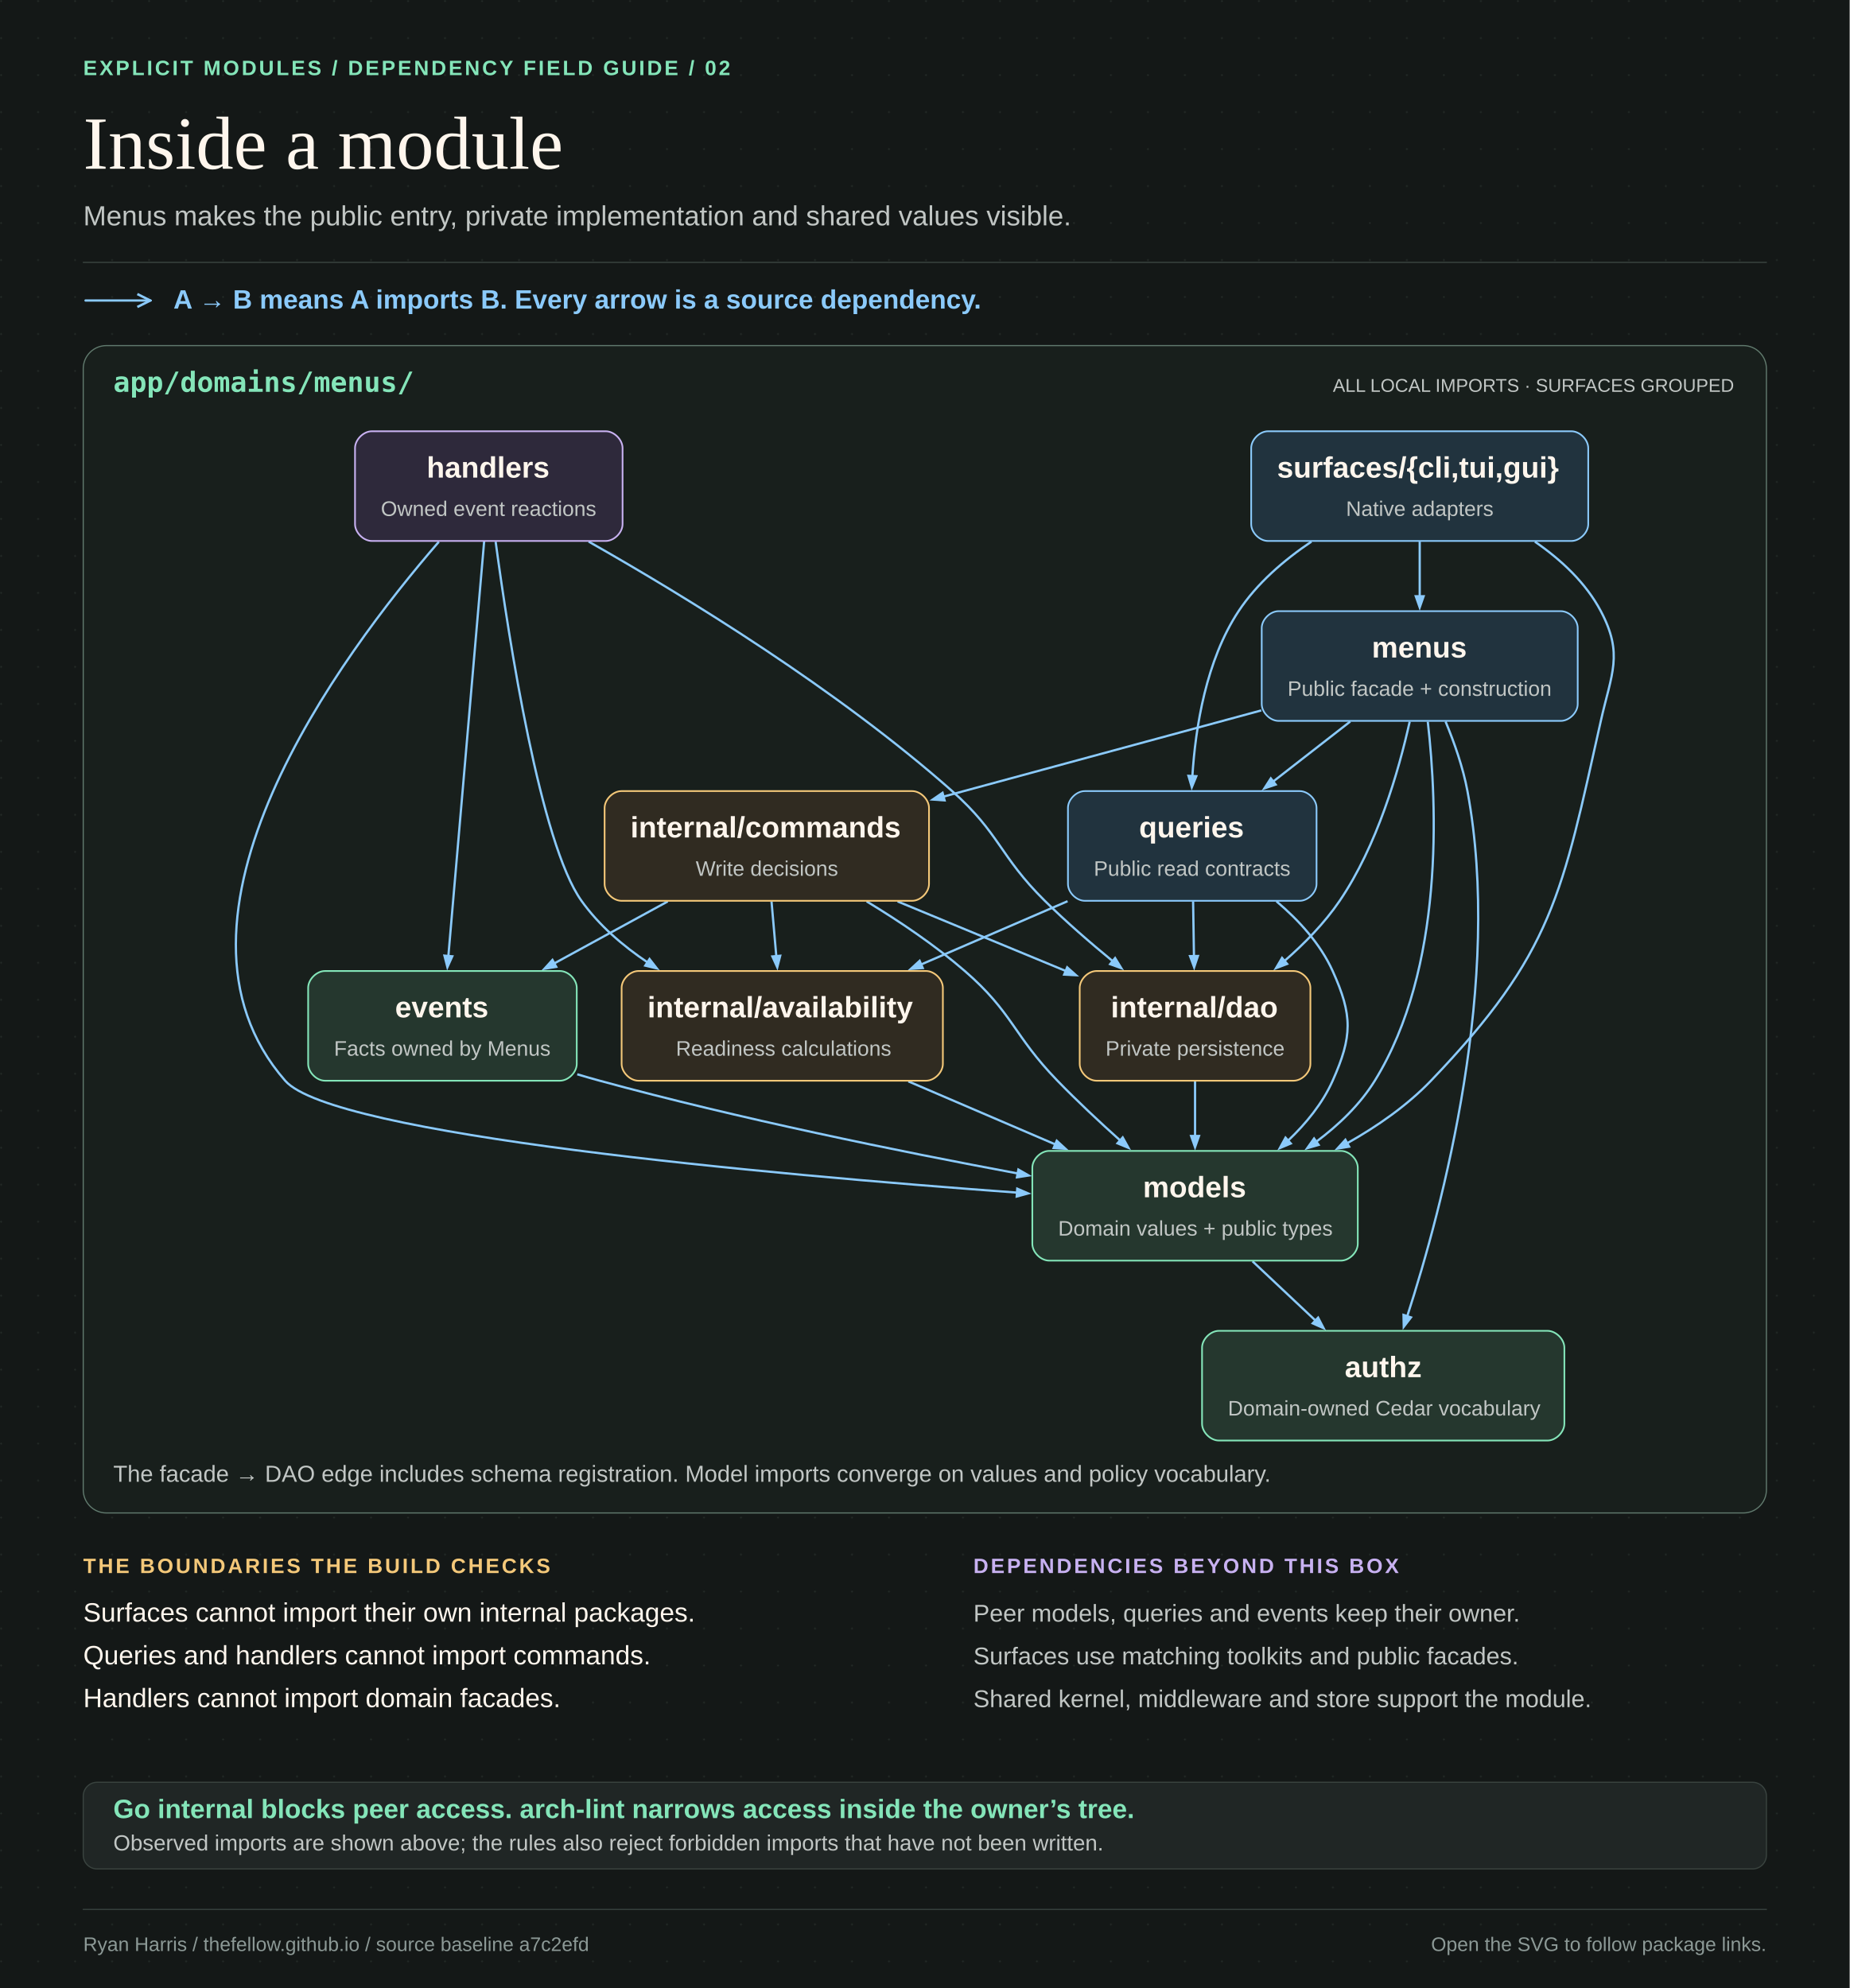
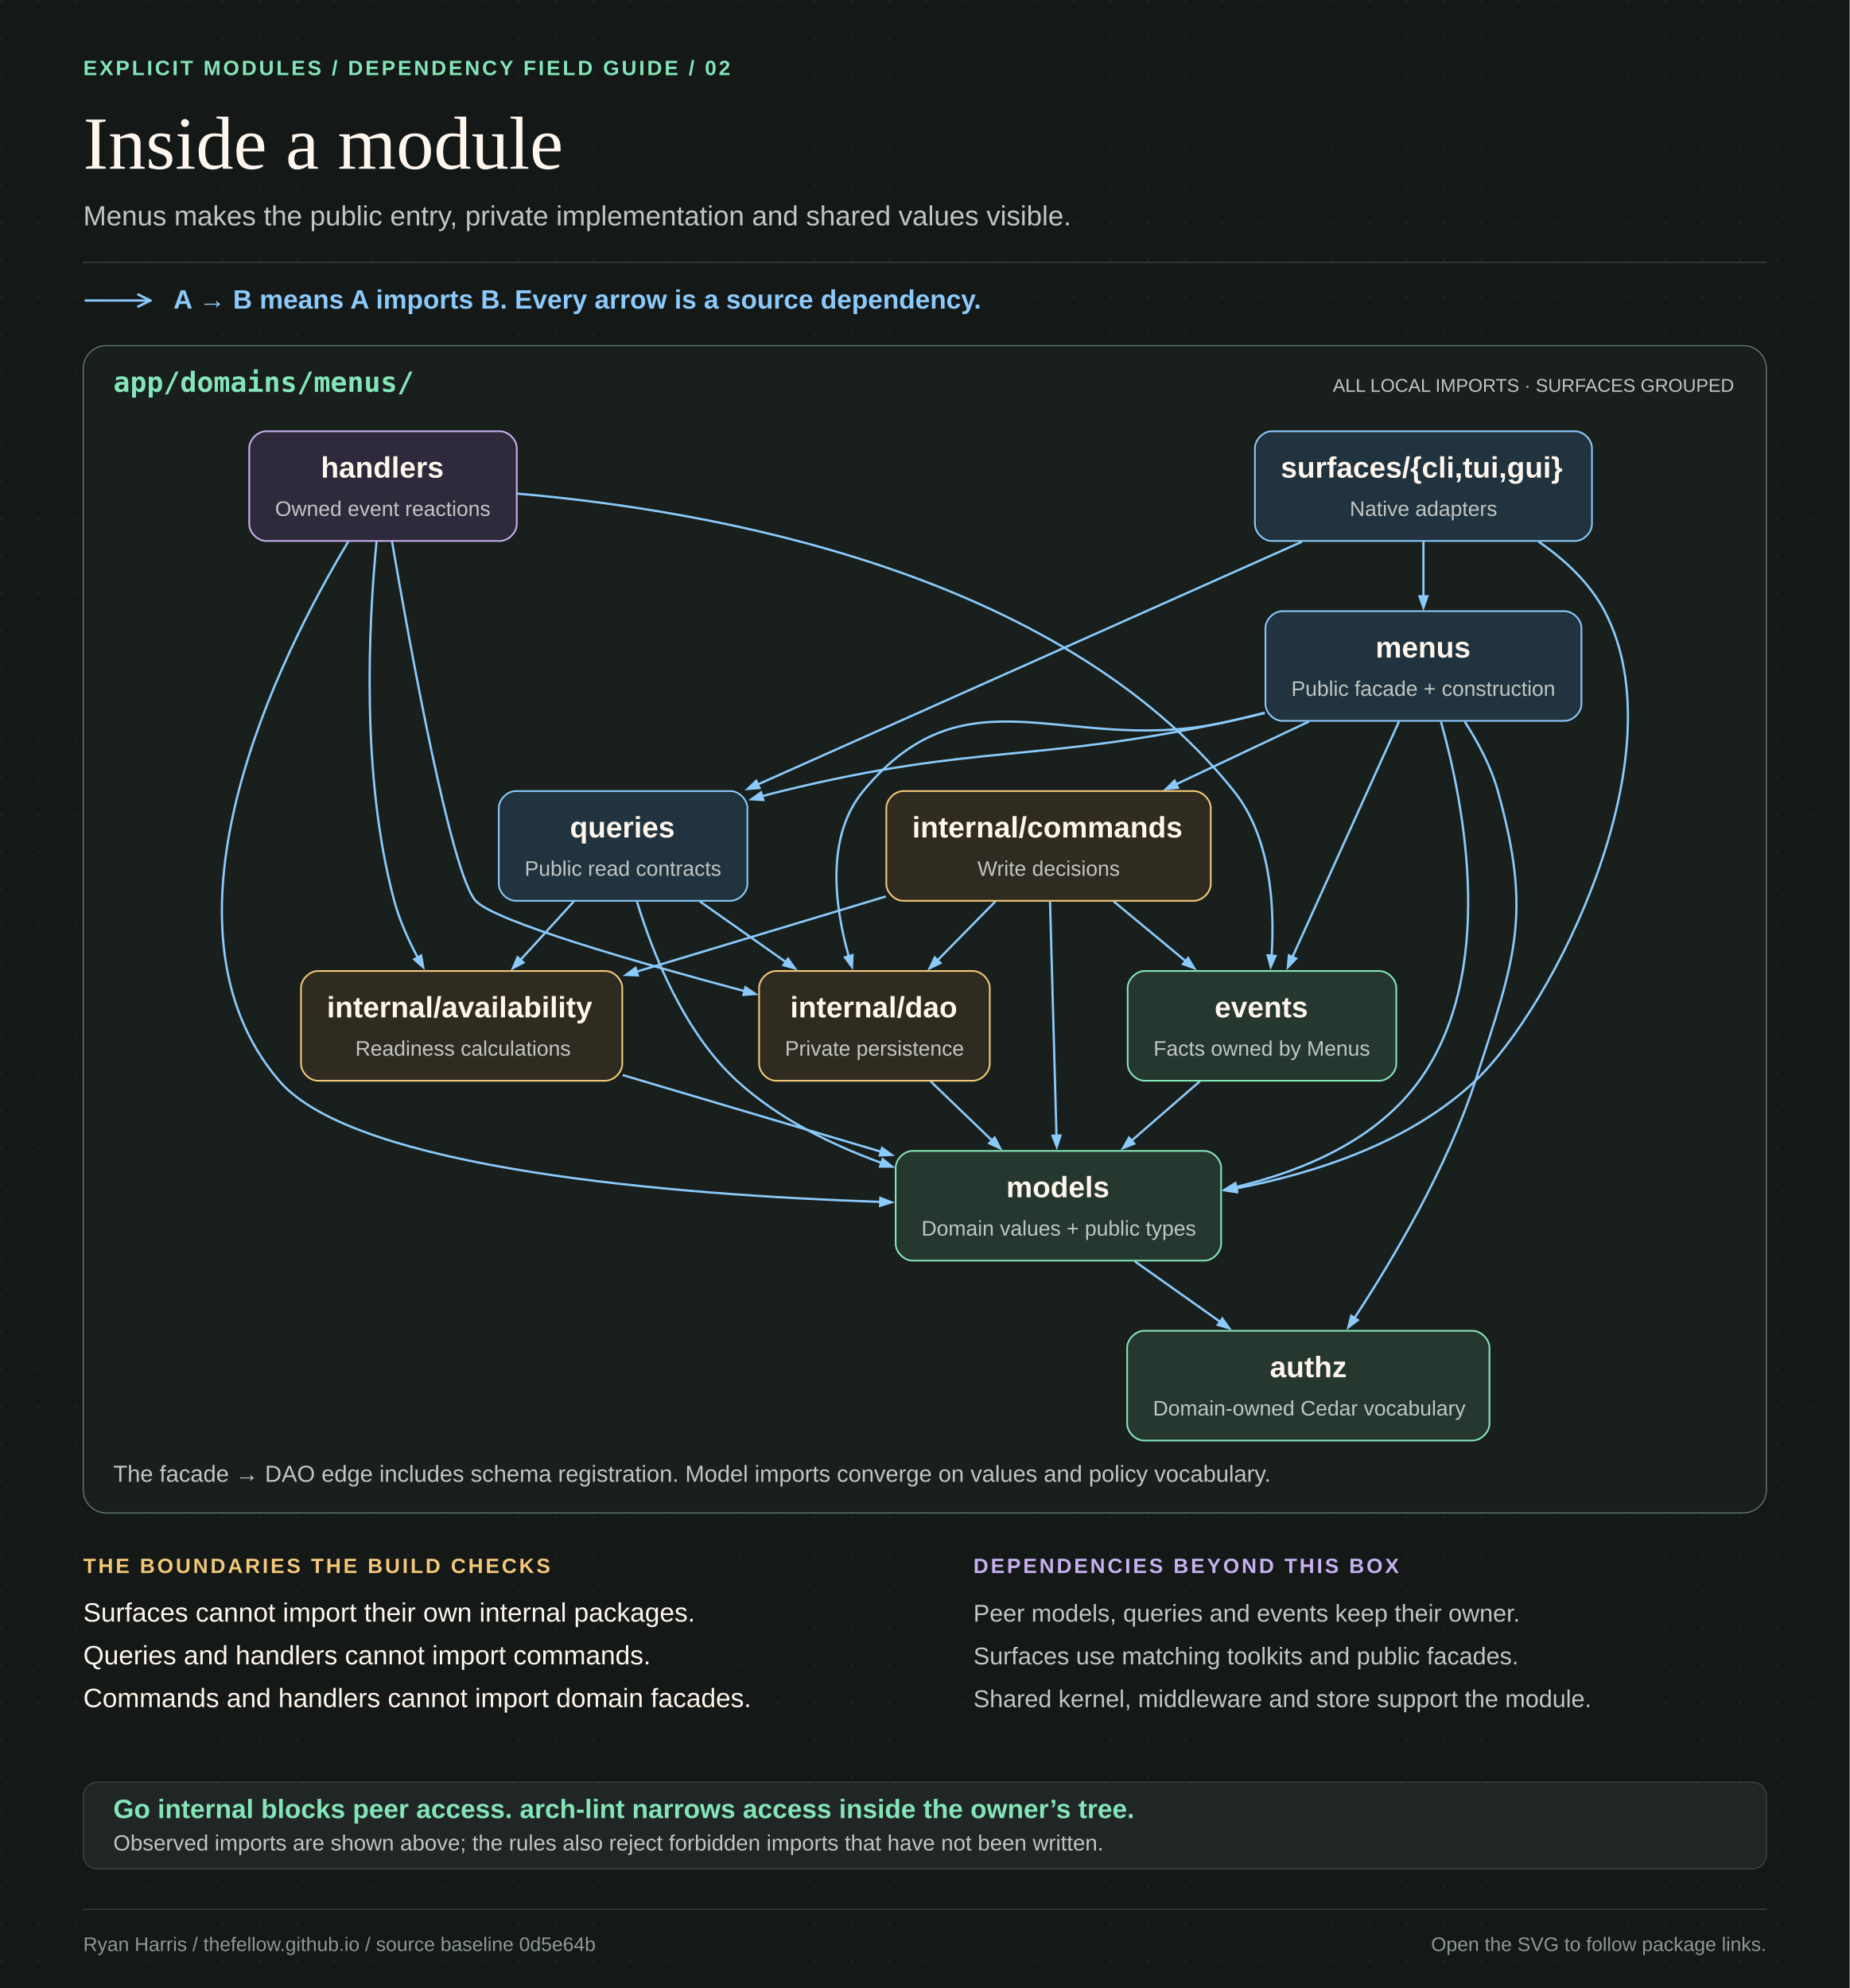
<svg xmlns="http://www.w3.org/2000/svg" xmlns:xlink="http://www.w3.org/1999/xlink" width="1600" height="1720" viewBox="0 0 1600 1720" role="img" aria-labelledby="title desc">
  <defs>
    <pattern id="grid" width="32" height="32" patternUnits="userSpaceOnUse">
      <circle cx="1" cy="1" r="0.8" fill="#64766c" opacity="0.20" />
    </pattern>
    <linearGradient id="domain" x2="1" y2="1">
      <stop stop-color="#203b31" />
      <stop offset="1" stop-color="#1b2b25" />
    </linearGradient>
    <linearGradient id="transaction">
      <stop stop-color="#30291f" />
      <stop offset="1" stop-color="#211f1a" />
    </linearGradient>
    <marker id="arrow-blue" viewBox="0 0 10 10" refX="9" refY="5" markerWidth="7" markerHeight="7" orient="auto">
      <path d="M1 1 L9 5 L1 9" fill="none" stroke="#8bcafb" stroke-width="1.5" />
    </marker>
    <marker id="arrow-gold" viewBox="0 0 10 10" refX="9" refY="5" markerWidth="7" markerHeight="7" orient="auto">
      <path d="M1 1 L9 5 L1 9" fill="none" stroke="#f4c879" stroke-width="1.5" />
    </marker>
  </defs>
  <style>text{font-family:Arial,Helvetica,sans-serif} .serif{font-family:Georgia,"Times New Roman",serif} .mono{font-family:Menlo,Consolas,monospace} a:hover .district{stroke:#fff6ed;stroke-width:2} a:focus .district{stroke:#fff6ed;stroke-width:3}</style>
  <rect x="0" y="0" width="1600" height="1720" rx="0" fill="#141817" stroke="none" />
  <rect x="0" y="0" width="1600" height="1720" rx="0" fill="url(#grid)" stroke="none" />
  <text x="72" y="65" fill="#84e5b9" font-size="18" font-weight="700" class="" text-anchor="start" letter-spacing="2">EXPLICIT MODULES  /  DEPENDENCY FIELD GUIDE  /  02</text>
  <text x="72" y="146" fill="#fff6ed" font-size="65" font-weight="400" class="serif" text-anchor="start">Inside a module</text>
  <text x="72" y="195" fill="#c1c6c4" font-size="24" font-weight="400" class="" text-anchor="start">Menus makes the public entry, private implementation and shared values visible.</text>
  <path d="M72 227 H1528" stroke="#39433f" stroke-width="1" fill="none" stroke-linecap="round" stroke-linejoin="round" />
  <path d="M74 260 H130" stroke="#8bcafb" stroke-width="2" fill="none" stroke-linecap="round" stroke-linejoin="round" marker-end="url(#arrow-blue)" />
  <text x="150" y="267" fill="#8bcafb" font-size="23" font-weight="600" class="" text-anchor="start">A → B means A imports B. Every arrow is a source dependency.</text>
  <rect x="72" y="299" width="1456" height="1010" rx="20" fill="#181f1c" stroke="#60796d" />
  <text x="98" y="339" fill="#84e5b9" font-size="24" font-weight="600" class="mono" text-anchor="start">app/domains/menus/</text>
  <text x="1500" y="339" fill="#c1c6c4" font-size="16" font-weight="400" class="" text-anchor="end">ALL LOCAL IMPORTS · SURFACES GROUPED</text>
-   <svg width="1420" height="900" viewBox="0.00 0.00 1003.00 741.00" x="90" y="360">
+   <svg width="1420" height="900" viewBox="0.00 0.00 1024.00 741.00" x="90" y="360">
    <g id="07-module-imports-graph0" class="graph" transform="scale(1 1) rotate(0) translate(10.8 729.76)">
      <g id="07-module-imports-edge1" class="edge">
-         <path fill="none" stroke="#8bcafb" stroke-width="1.6" d="M843.15,-640.34C843.15,-627.99 843.15,-614.15 843.15,-601.19" />
-         <polygon fill="#8bcafb" stroke="#8bcafb" stroke-width="1.6" points="845.95,-601.44 843.15,-593.44 840.35,-601.44 845.95,-601.44" />
+         <path fill="none" stroke="#8bcafb" stroke-width="1.6" d="M856.31,-640.34C856.31,-627.99 856.31,-614.15 856.31,-601.19" />
+         <polygon fill="#8bcafb" stroke="#8bcafb" stroke-width="1.6" points="859.11,-601.44 856.31,-593.44 853.51,-601.44 859.11,-601.44" />
      </g>
      <g id="07-module-imports-edge3" class="edge">
-         <path fill="none" stroke="#8bcafb" stroke-width="1.6" d="M766.06,-640.37C746.44,-627.15 727.23,-610.6 714.15,-590.8 691.05,-555.83 683.44,-508.31 681.23,-473.03" />
-         <polygon fill="#8bcafb" stroke="#8bcafb" stroke-width="1.6" points="684.05,-473.23 680.85,-465.38 678.45,-473.51 684.05,-473.23" />
+         <path fill="none" stroke="#8bcafb" stroke-width="1.6" d="M769.74,-640.25C665.34,-593.67 490.41,-515.62 382.06,-467.28" />
+         <polygon fill="#8bcafb" stroke="#8bcafb" stroke-width="1.6" points="383.42,-464.82 374.97,-464.12 381.14,-469.94 383.42,-464.82" />
      </g>
      <g id="07-module-imports-edge2" class="edge">
-         <path fill="none" stroke="#8bcafb" stroke-width="1.6" d="M925.19,-640.31C943.97,-627.35 961.51,-610.94 972.15,-590.8 988.37,-560.08 979.75,-546.54 972.15,-512.64 944.59,-389.72 938.35,-347.24 851.15,-256.32 834.22,-238.67 812.98,-223.84 791.34,-211.69" />
-         <polygon fill="#8bcafb" stroke="#8bcafb" stroke-width="1.6" points="792.88,-209.34 784.52,-207.98 790.21,-214.26 792.88,-209.34" />
+         <path fill="none" stroke="#8bcafb" stroke-width="1.6" d="M938.35,-640.31C957.13,-627.35 974.67,-610.94 985.31,-590.8 1039.64,-487.92 948.21,-308.22 893.31,-256.32 847.4,-212.93 781.1,-190.81 722.78,-179.58" />
+         <polygon fill="#8bcafb" stroke="#8bcafb" stroke-width="1.6" points="723.5,-176.87 715.13,-178.18 722.49,-182.38 723.5,-176.87" />
+       </g>
+       <g id="07-module-imports-edge9" class="edge">
+         <path fill="none" stroke="#8bcafb" stroke-width="1.6" d="M743.3,-518.2C735.21,-516.22 727.15,-514.34 719.31,-512.64 578.62,-482.2 539.13,-496.86 399.31,-462.64 394.65,-461.5 389.91,-460.26 385.15,-458.93" />
+         <polygon fill="#8bcafb" stroke="#8bcafb" stroke-width="1.6" points="386.13,-456.3 377.66,-456.79 384.58,-461.68 386.13,-456.3" />
+       </g>
+       <g id="07-module-imports-edge5" class="edge">
+         <path fill="none" stroke="#8bcafb" stroke-width="1.6" d="M774.75,-512.18C744.87,-498.06 710.87,-482 680.22,-467.52" />
+         <polygon fill="#8bcafb" stroke="#8bcafb" stroke-width="1.6" points="681.45,-465 673.02,-464.11 679.06,-470.06 681.45,-465" />
+       </g>
+       <g id="07-module-imports-edge6" class="edge">
+         <path fill="none" stroke="#8bcafb" stroke-width="1.6" d="M743.24,-518.51C735.16,-516.45 727.12,-514.47 719.31,-512.64 603.88,-485.63 532.87,-553.98 457.31,-462.64 430.63,-430.38 436.71,-381.39 447.01,-344.94" />
+         <polygon fill="#8bcafb" stroke="#8bcafb" stroke-width="1.6" points="449.68,-345.8 449.31,-337.34 444.32,-344.19 449.68,-345.8" />
      </g>
      <g id="07-module-imports-edge8" class="edge">
-         <path fill="none" stroke="#8bcafb" stroke-width="1.6" d="M793.67,-512.18C776.32,-498.67 756.68,-483.38 738.73,-469.4" />
-         <polygon fill="#8bcafb" stroke="#8bcafb" stroke-width="1.6" points="740.56,-467.27 732.52,-464.57 737.11,-471.69 740.56,-467.27" />
-       </g>
-       <g id="07-module-imports-edge5" class="edge">
-         <path fill="none" stroke="#8bcafb" stroke-width="1.6" d="M730.29,-520.1C661.87,-501.54 574.45,-477.82 503.83,-458.66" />
-         <polygon fill="#8bcafb" stroke="#8bcafb" stroke-width="1.6" points="504.77,-456.01 496.32,-456.62 503.31,-461.42 504.77,-456.01" />
-       </g>
-       <g id="07-module-imports-edge6" class="edge">
-         <path fill="none" stroke="#8bcafb" stroke-width="1.6" d="M836.02,-512.12C828.12,-476.63 812.82,-423.72 786.15,-384.48 775.4,-368.65 761.08,-353.99 746.55,-341.36" />
-         <polygon fill="#8bcafb" stroke="#8bcafb" stroke-width="1.6" points="748.72,-339.52 740.8,-336.5 745.11,-343.8 748.72,-339.52" />
+         <path fill="none" stroke="#8bcafb" stroke-width="1.6" d="M868.8,-512.05C885.83,-451.3 908.37,-332.57 853.31,-256.32 823.09,-214.46 771.72,-192.3 722.82,-180.64" />
+         <polygon fill="#8bcafb" stroke="#8bcafb" stroke-width="1.6" points="723.54,-177.93 715.12,-178.91 722.31,-183.39 723.54,-177.93" />
      </g>
      <g id="07-module-imports-edge7" class="edge">
-         <path fill="none" stroke="#8bcafb" stroke-width="1.6" d="M848.9,-512.08C855.72,-452.4 860.63,-336.34 811.15,-256.32 800.6,-239.27 785.39,-224.69 769.11,-212.59" />
-         <polygon fill="#8bcafb" stroke="#8bcafb" stroke-width="1.6" points="771.16,-210.61 763.02,-208.25 767.91,-215.17 771.16,-210.61" />
+         <path fill="none" stroke="#8bcafb" stroke-width="1.6" d="M838.84,-512.09C818.52,-467.15 784.95,-392.91 762.98,-344.33" />
+         <polygon fill="#8bcafb" stroke="#8bcafb" stroke-width="1.6" points="765.6,-343.31 759.75,-337.18 760.49,-345.62 765.6,-343.31" />
      </g>
      <g id="07-module-imports-edge4" class="edge">
-         <path fill="none" stroke="#8bcafb" stroke-width="1.6" d="M861.57,-512.16C867.83,-497.08 874.03,-479.4 877.15,-462.64 902.27,-327.82 859.71,-167.07 834.2,-88.36" />
-         <polygon fill="#8bcafb" stroke="#8bcafb" stroke-width="1.6" points="836.94,-87.74 831.78,-81.02 831.62,-89.49 836.94,-87.74" />
+         <path fill="none" stroke="#8bcafb" stroke-width="1.6" d="M885.77,-512.05C895.22,-497.38 904.49,-480.01 909.31,-462.64 933.92,-374.02 921.68,-343.81 893.31,-256.32 873.19,-194.29 834.94,-129.6 807.22,-87.33" />
+         <polygon fill="#8bcafb" stroke="#8bcafb" stroke-width="1.6" points="809.57,-85.8 802.82,-80.67 804.9,-88.89 809.57,-85.8" />
+       </g>
+       <g id="07-module-imports-edge11" class="edge">
+         <path fill="none" stroke="#8bcafb" stroke-width="1.6" d="M340.99,-384.02C360.33,-370.39 382.24,-354.95 402.22,-340.86" />
+         <polygon fill="#8bcafb" stroke="#8bcafb" stroke-width="1.6" points="403.75,-343.21 408.68,-336.31 400.53,-338.63 403.75,-343.21" />
      </g>
      <g id="07-module-imports-edge10" class="edge">
-         <path fill="none" stroke="#8bcafb" stroke-width="1.6" d="M681.76,-384.02C681.96,-371.67 682.18,-357.83 682.38,-344.87" />
-         <polygon fill="#8bcafb" stroke="#8bcafb" stroke-width="1.6" points="685.18,-345.17 682.51,-337.12 679.58,-345.08 685.18,-345.17" />
-       </g>
-       <g id="07-module-imports-edge9" class="edge">
-         <path fill="none" stroke="#8bcafb" stroke-width="1.6" d="M592.35,-384.19C559.38,-369.95 521.78,-353.7 487.96,-339.09" />
-         <polygon fill="#8bcafb" stroke="#8bcafb" stroke-width="1.6" points="489.21,-336.58 480.76,-335.98 486.99,-341.72 489.21,-336.58" />
-       </g>
-       <g id="07-module-imports-edge11" class="edge">
-         <path fill="none" stroke="#8bcafb" stroke-width="1.6" d="M741.16,-384.09C757.18,-370.52 772.44,-353.77 781.15,-334.48 795.45,-302.82 795.29,-288.05 781.15,-256.32 773.99,-240.25 762.28,-225.89 749.41,-213.66" />
-         <polygon fill="#8bcafb" stroke="#8bcafb" stroke-width="1.6" points="751.34,-211.62 743.52,-208.33 747.58,-215.77 751.34,-211.62" />
+         <path fill="none" stroke="#8bcafb" stroke-width="1.6" d="M251.18,-384.02C239.14,-370.82 225.55,-355.91 213.04,-342.19" />
+         <polygon fill="#8bcafb" stroke="#8bcafb" stroke-width="1.6" points="215.31,-340.52 207.85,-336.49 211.17,-344.29 215.31,-340.52" />
+       </g>
+       <g id="07-module-imports-edge12" class="edge">
+         <path fill="none" stroke="#8bcafb" stroke-width="1.6" d="M296.18,-383.91C307.56,-346.6 329.69,-290.83 367.31,-256.32 396.2,-229.82 433.91,-210.99 470.36,-197.74" />
+         <polygon fill="#8bcafb" stroke="#8bcafb" stroke-width="1.6" points="471.2,-200.42 477.82,-195.13 469.34,-195.13 471.2,-200.42" />
+       </g>
+       <g id="07-module-imports-edge14" class="edge">
+         <path fill="none" stroke="#8bcafb" stroke-width="1.6" d="M551.43,-384.02C538.33,-370.69 523.53,-355.63 509.94,-341.8" />
+         <polygon fill="#8bcafb" stroke="#8bcafb" stroke-width="1.6" points="512.26,-340.17 504.65,-336.43 508.26,-344.1 512.26,-340.17" />
      </g>
      <g id="07-module-imports-edge13" class="edge">
-         <path fill="none" stroke="#8bcafb" stroke-width="1.6" d="M471.32,-384.02C509.35,-368.29 553.22,-350.15 591.13,-334.46" />
-         <polygon fill="#8bcafb" stroke="#8bcafb" stroke-width="1.6" points="592.08,-337.1 598.4,-331.46 589.94,-331.93 592.08,-337.1" />
-       </g>
-       <g id="07-module-imports-edge12" class="edge">
-         <path fill="none" stroke="#8bcafb" stroke-width="1.6" d="M381.51,-384.02C382.59,-371.67 383.79,-357.83 384.93,-344.87" />
-         <polygon fill="#8bcafb" stroke="#8bcafb" stroke-width="1.6" points="387.7,-345.33 385.6,-337.11 382.12,-344.84 387.7,-345.33" />
+         <path fill="none" stroke="#8bcafb" stroke-width="1.6" d="M473.43,-387.58C418.16,-370.9 351.96,-350.92 295.64,-333.93" />
+         <polygon fill="#8bcafb" stroke="#8bcafb" stroke-width="1.6" points="296.75,-331.34 288.29,-331.71 295.14,-336.7 296.75,-331.34" />
+       </g>
+       <g id="07-module-imports-edge16" class="edge">
+         <path fill="none" stroke="#8bcafb" stroke-width="1.6" d="M590.37,-383.93C591.6,-339.27 593.63,-265.68 594.96,-217.08" />
+         <polygon fill="#8bcafb" stroke="#8bcafb" stroke-width="1.6" points="597.76,-217.31 595.18,-209.23 592.16,-217.15 597.76,-217.31" />
      </g>
      <g id="07-module-imports-edge15" class="edge">
-         <path fill="none" stroke="#8bcafb" stroke-width="1.6" d="M449.27,-384.05C472.62,-369.9 497.99,-352.81 519.15,-334.48 553.51,-304.71 553.5,-288.96 585.15,-256.32 599.12,-241.91 615.02,-227.04 629.89,-213.71" />
-         <polygon fill="#8bcafb" stroke="#8bcafb" stroke-width="1.6" points="631.63,-215.91 635.74,-208.5 627.91,-211.73 631.63,-215.91" />
-       </g>
-       <g id="07-module-imports-edge14" class="edge">
-         <path fill="none" stroke="#8bcafb" stroke-width="1.6" d="M307.59,-384.02C281.96,-370.02 252.83,-354.12 226.5,-339.73" />
-         <polygon fill="#8bcafb" stroke="#8bcafb" stroke-width="1.6" points="228.17,-337.46 219.8,-336.08 225.48,-342.37 228.17,-337.46" />
+         <path fill="none" stroke="#8bcafb" stroke-width="1.6" d="M635.74,-384.02C652.02,-370.51 670.44,-355.22 687.28,-341.24" />
+         <polygon fill="#8bcafb" stroke="#8bcafb" stroke-width="1.6" points="688.67,-343.73 693.04,-336.47 685.09,-339.42 688.67,-343.73" />
+       </g>
+       <g id="07-module-imports-edge22" class="edge">
+         <path fill="none" stroke="#8bcafb" stroke-width="1.6" d="M505.33,-255.86C519.17,-242.53 534.8,-227.47 549.16,-213.64" />
+         <polygon fill="#8bcafb" stroke="#8bcafb" stroke-width="1.6" points="550.97,-215.79 554.79,-208.22 547.09,-211.75 550.97,-215.79" />
      </g>
      <g id="07-module-imports-edge21" class="edge">
-         <path fill="none" stroke="#8bcafb" stroke-width="1.6" d="M683.15,-255.86C683.15,-243.51 683.15,-229.67 683.15,-216.71" />
-         <polygon fill="#8bcafb" stroke="#8bcafb" stroke-width="1.6" points="685.95,-216.96 683.15,-208.96 680.35,-216.96 685.95,-216.96" />
+         <path fill="none" stroke="#8bcafb" stroke-width="1.6" d="M286.04,-260.34C342.98,-243.44 411.89,-222.98 470.3,-205.65" />
+         <polygon fill="#8bcafb" stroke="#8bcafb" stroke-width="1.6" points="470.76,-208.43 477.63,-203.47 469.16,-203.06 470.76,-208.43" />
+       </g>
+       <g id="07-module-imports-edge18" class="edge">
+         <path fill="none" stroke="#8bcafb" stroke-width="1.6" d="M121.72,-640.48C134.61,-565.06 163.95,-403.29 181.31,-384.48 194.82,-369.84 295.34,-340.82 373,-320.09" />
+         <polygon fill="#8bcafb" stroke="#8bcafb" stroke-width="1.6" points="373.47,-322.86 380.49,-318.1 372.04,-317.45 373.47,-322.86" />
+       </g>
+       <g id="07-module-imports-edge17" class="edge">
+         <path fill="none" stroke="#8bcafb" stroke-width="1.6" d="M110.72,-640.42C105.18,-583.4 99.31,-473.59 123.31,-384.48 127.03,-370.68 133.29,-356.67 140.09,-344.01" />
+         <polygon fill="#8bcafb" stroke="#8bcafb" stroke-width="1.6" points="142.46,-345.51 143.93,-337.17 137.58,-342.78 142.46,-345.51" />
      </g>
      <g id="07-module-imports-edge20" class="edge">
-         <path fill="none" stroke="#8bcafb" stroke-width="1.6" d="M478.96,-255.86C512.07,-241.65 549.76,-225.48 583.68,-210.93" />
-         <polygon fill="#8bcafb" stroke="#8bcafb" stroke-width="1.6" points="584.66,-213.55 590.91,-207.82 582.45,-208.4 584.66,-213.55" />
-       </g>
-       <g id="07-module-imports-edge17" class="edge">
-         <path fill="none" stroke="#8bcafb" stroke-width="1.6" d="M251.27,-640.37C321.07,-600.77 428.62,-534.85 510.15,-462.64 544.19,-432.5 543.8,-416.43 576.15,-384.48 591.16,-369.66 608.43,-354.66 624.66,-341.35" />
-         <polygon fill="#8bcafb" stroke="#8bcafb" stroke-width="1.6" points="626.21,-343.7 630.65,-336.48 622.68,-339.35 626.21,-343.7" />
-       </g>
-       <g id="07-module-imports-edge16" class="edge">
-         <path fill="none" stroke="#8bcafb" stroke-width="1.6" d="M185.03,-640.28C194.48,-570.17 216.99,-425.36 246.15,-384.48 258.56,-367.09 275.58,-352.43 293.56,-340.38" />
-         <polygon fill="#8bcafb" stroke="#8bcafb" stroke-width="1.6" points="294.63,-343.02 299.84,-336.33 291.59,-338.31 294.63,-343.02" />
+         <path fill="none" stroke="#8bcafb" stroke-width="1.6" d="M90.52,-640.29C41.7,-558.95 -54.2,-368.19 41.31,-256.32 95.25,-193.15 323,-175.04 469.46,-170" />
+         <polygon fill="#8bcafb" stroke="#8bcafb" stroke-width="1.6" points="469.54,-172.8 477.44,-169.74 469.36,-167.21 469.54,-172.8" />
      </g>
      <g id="07-module-imports-edge19" class="edge">
-         <path fill="none" stroke="#8bcafb" stroke-width="1.6" d="M144.58,-640.23C74.69,-559.6 -65.35,-371.41 35.15,-256.32 68.87,-217.71 377.58,-189.73 556.46,-176.61" />
-         <polygon fill="#8bcafb" stroke="#8bcafb" stroke-width="1.6" points="556.53,-179.41 564.31,-176.04 556.13,-173.83 556.53,-179.41" />
-       </g>
-       <g id="07-module-imports-edge18" class="edge">
-         <path fill="none" stroke="#8bcafb" stroke-width="1.6" d="M176.84,-640.46C170.79,-570.44 158.01,-422.21 151.36,-345.18" />
-         <polygon fill="#8bcafb" stroke="#8bcafb" stroke-width="1.6" points="154.15,-344.94 150.67,-337.21 148.57,-345.42 154.15,-344.94" />
+         <path fill="none" stroke="#8bcafb" stroke-width="1.6" d="M210.93,-674.54C347.56,-662.77 595.92,-619.65 721.31,-462.64 747.4,-429.98 750.49,-381.55 748.18,-345.38" />
+         <polygon fill="#8bcafb" stroke="#8bcafb" stroke-width="1.6" points="750.98,-345.22 747.55,-337.47 745.4,-345.67 750.98,-345.22" />
+       </g>
+       <g id="07-module-imports-edge24" class="edge">
+         <path fill="none" stroke="#8bcafb" stroke-width="1.6" d="M650.68,-127.7C669.92,-114.07 691.71,-98.63 711.58,-84.54" />
+         <polygon fill="#8bcafb" stroke="#8bcafb" stroke-width="1.6" points="713.08,-86.91 717.99,-80 709.84,-82.34 713.08,-86.91" />
      </g>
      <g id="07-module-imports-edge23" class="edge">
-         <path fill="none" stroke="#8bcafb" stroke-width="1.6" d="M724.08,-127.7C738.24,-114.37 754.24,-99.31 768.92,-85.48" />
-         <polygon fill="#8bcafb" stroke="#8bcafb" stroke-width="1.6" points="770.8,-87.56 774.71,-80.04 766.96,-83.49 770.8,-87.56" />
-       </g>
-       <g id="07-module-imports-edge22" class="edge">
-         <path fill="none" stroke="#8bcafb" stroke-width="1.6" d="M243.14,-260.91C248.54,-259.3 253.9,-257.75 259.15,-256.32 358.12,-229.32 472.05,-206.08 556.87,-190.26" />
-         <polygon fill="#8bcafb" stroke="#8bcafb" stroke-width="1.6" points="557.33,-193.03 564.69,-188.81 556.31,-187.52 557.33,-193.03" />
+         <path fill="none" stroke="#8bcafb" stroke-width="1.6" d="M697.02,-255.86C681.63,-242.47 664.23,-227.34 648.28,-213.46" />
+         <polygon fill="#8bcafb" stroke="#8bcafb" stroke-width="1.6" points="650.28,-211.49 642.41,-208.35 646.6,-215.71 650.28,-211.49" />
      </g>
      <g id="07-module-imports-node1" class="node">
        <g id="07-module-imports-a_node1">
-           <a xlink:href="https://github.com/TheFellow/go-modular-monolith/blob/a7c2efda8c0cd905089a27060242ff841bb0ad41/app/domains/menus/surfaces" xlink:title="&lt;TABLE&gt;" target="_blank">
-             <path fill="#21333e" stroke="#8bcafb" stroke-width="1.2" d="M951.18,-718.96C951.18,-718.96 735.13,-718.96 735.13,-718.96 729.13,-718.96 723.13,-712.96 723.13,-706.96 723.13,-706.96 723.13,-652.8 723.13,-652.8 723.13,-646.8 729.13,-640.8 735.13,-640.8 735.13,-640.8 951.18,-640.8 951.18,-640.8 957.18,-640.8 963.18,-646.8 963.18,-652.8 963.18,-652.8 963.18,-706.96 963.18,-706.96 963.18,-712.96 957.18,-718.96 951.18,-718.96" />
-             <text xml:space="preserve" text-anchor="start" x="741.53" y="-685.93" font-family="Arial" font-weight="bold" font-size="21.00" fill="#fff6ed">surfaces/{cli,tui,gui}</text>
-             <text xml:space="preserve" text-anchor="start" x="790.65" y="-658.63" font-family="Arial" font-size="15.00" fill="#c1c6c4">Native adapters</text>
+           <a xlink:href="https://github.com/TheFellow/go-modular-monolith/blob/0d5e64b0455f7a5c96d4afada64654a5fdbb9a2c/app/domains/menus/surfaces" xlink:title="&lt;TABLE&gt;" target="_blank">
+             <path fill="#21333e" stroke="#8bcafb" stroke-width="1.2" d="M964.33,-718.96C964.33,-718.96 748.28,-718.96 748.28,-718.96 742.28,-718.96 736.28,-712.96 736.28,-706.96 736.28,-706.96 736.28,-652.8 736.28,-652.8 736.28,-646.8 742.28,-640.8 748.28,-640.8 748.28,-640.8 964.33,-640.8 964.33,-640.8 970.33,-640.8 976.33,-646.8 976.33,-652.8 976.33,-652.8 976.33,-706.96 976.33,-706.96 976.33,-712.96 970.33,-718.96 964.33,-718.96" />
+             <text xml:space="preserve" text-anchor="start" x="754.68" y="-685.93" font-family="Arial" font-weight="bold" font-size="21.00" fill="#fff6ed">surfaces/{cli,tui,gui}</text>
+             <text xml:space="preserve" text-anchor="start" x="803.81" y="-658.63" font-family="Arial" font-size="15.00" fill="#c1c6c4">Native adapters</text>
          </a>
        </g>
      </g>
      <g id="07-module-imports-node2" class="node">
        <g id="07-module-imports-a_node2">
-           <a xlink:href="https://github.com/TheFellow/go-modular-monolith/blob/a7c2efda8c0cd905089a27060242ff841bb0ad41/app/domains/menus/" xlink:title="&lt;TABLE&gt;" target="_blank">
-             <path fill="#21333e" stroke="#8bcafb" stroke-width="1.2" d="M943.68,-590.8C943.68,-590.8 742.63,-590.8 742.63,-590.8 736.63,-590.8 730.63,-584.8 730.63,-578.8 730.63,-578.8 730.63,-524.64 730.63,-524.64 730.63,-518.64 736.63,-512.64 742.63,-512.64 742.63,-512.64 943.68,-512.64 943.68,-512.64 949.68,-512.64 955.68,-518.64 955.68,-524.64 955.68,-524.64 955.68,-578.8 955.68,-578.8 955.68,-584.8 949.68,-590.8 943.68,-590.8" />
-             <text xml:space="preserve" text-anchor="start" x="809.03" y="-557.77" font-family="Arial" font-weight="bold" font-size="21.00" fill="#fff6ed">menus</text>
-             <text xml:space="preserve" text-anchor="start" x="749.03" y="-530.47" font-family="Arial" font-size="15.00" fill="#c1c6c4">Public facade + construction</text>
+           <a xlink:href="https://github.com/TheFellow/go-modular-monolith/blob/0d5e64b0455f7a5c96d4afada64654a5fdbb9a2c/app/domains/menus/" xlink:title="&lt;TABLE&gt;" target="_blank">
+             <path fill="#21333e" stroke="#8bcafb" stroke-width="1.2" d="M956.83,-590.8C956.83,-590.8 755.78,-590.8 755.78,-590.8 749.78,-590.8 743.78,-584.8 743.78,-578.8 743.78,-578.8 743.78,-524.64 743.78,-524.64 743.78,-518.64 749.78,-512.64 755.78,-512.64 755.78,-512.64 956.83,-512.64 956.83,-512.64 962.83,-512.64 968.83,-518.64 968.83,-524.64 968.83,-524.64 968.83,-578.8 968.83,-578.8 968.83,-584.8 962.83,-590.8 956.83,-590.8" />
+             <text xml:space="preserve" text-anchor="start" x="822.18" y="-557.77" font-family="Arial" font-weight="bold" font-size="21.00" fill="#fff6ed">menus</text>
+             <text xml:space="preserve" text-anchor="start" x="762.18" y="-530.47" font-family="Arial" font-size="15.00" fill="#c1c6c4">Public facade + construction</text>
          </a>
        </g>
      </g>
      <g id="07-module-imports-node3" class="node">
        <g id="07-module-imports-a_node3">
-           <a xlink:href="https://github.com/TheFellow/go-modular-monolith/blob/a7c2efda8c0cd905089a27060242ff841bb0ad41/app/domains/menus/queries" xlink:title="&lt;TABLE&gt;" target="_blank">
-             <path fill="#21333e" stroke="#8bcafb" stroke-width="1.2" d="M757.68,-462.64C757.68,-462.64 604.63,-462.64 604.63,-462.64 598.63,-462.64 592.63,-456.64 592.63,-450.64 592.63,-450.64 592.63,-396.48 592.63,-396.48 592.63,-390.48 598.63,-384.48 604.63,-384.48 604.63,-384.48 757.68,-384.48 757.68,-384.48 763.68,-384.48 769.68,-390.48 769.68,-396.48 769.68,-396.48 769.68,-450.64 769.68,-450.64 769.68,-456.64 763.68,-462.64 757.68,-462.64" />
-             <text xml:space="preserve" text-anchor="start" x="643.28" y="-429.61" font-family="Arial" font-weight="bold" font-size="21.00" fill="#fff6ed">queries</text>
-             <text xml:space="preserve" text-anchor="start" x="611.03" y="-402.31" font-family="Arial" font-size="15.00" fill="#c1c6c4">Public read contracts</text>
+           <a xlink:href="https://github.com/TheFellow/go-modular-monolith/blob/0d5e64b0455f7a5c96d4afada64654a5fdbb9a2c/app/domains/menus/queries" xlink:title="&lt;TABLE&gt;" target="_blank">
+             <path fill="#21333e" stroke="#8bcafb" stroke-width="1.2" d="M362.83,-462.64C362.83,-462.64 209.78,-462.64 209.78,-462.64 203.78,-462.64 197.78,-456.64 197.78,-450.64 197.78,-450.64 197.78,-396.48 197.78,-396.48 197.78,-390.48 203.78,-384.48 209.78,-384.48 209.78,-384.48 362.83,-384.48 362.83,-384.48 368.83,-384.48 374.83,-390.48 374.83,-396.48 374.83,-396.48 374.83,-450.64 374.83,-450.64 374.83,-456.64 368.83,-462.64 362.83,-462.64" />
+             <text xml:space="preserve" text-anchor="start" x="248.43" y="-429.61" font-family="Arial" font-weight="bold" font-size="21.00" fill="#fff6ed">queries</text>
+             <text xml:space="preserve" text-anchor="start" x="216.18" y="-402.31" font-family="Arial" font-size="15.00" fill="#c1c6c4">Public read contracts</text>
          </a>
        </g>
      </g>
      <g id="07-module-imports-node4" class="node">
        <g id="07-module-imports-a_node4">
-           <a xlink:href="https://github.com/TheFellow/go-modular-monolith/blob/a7c2efda8c0cd905089a27060242ff841bb0ad41/app/domains/menus/internal/commands" xlink:title="&lt;TABLE&gt;" target="_blank">
-             <path fill="#302b21" stroke="#f4c879" stroke-width="1.2" d="M481.68,-462.64C481.68,-462.64 274.63,-462.64 274.63,-462.64 268.63,-462.64 262.63,-456.64 262.63,-450.64 262.63,-450.64 262.63,-396.48 262.63,-396.48 262.63,-390.48 268.63,-384.48 274.63,-384.48 274.63,-384.48 481.68,-384.48 481.68,-384.48 487.68,-384.48 493.68,-390.48 493.68,-396.48 493.68,-396.48 493.68,-450.64 493.68,-450.64 493.68,-456.64 487.68,-462.64 481.68,-462.64" />
-             <text xml:space="preserve" text-anchor="start" x="281.03" y="-429.61" font-family="Arial" font-weight="bold" font-size="21.00" fill="#fff6ed">internal/commands</text>
-             <text xml:space="preserve" text-anchor="start" x="327.53" y="-402.31" font-family="Arial" font-size="15.00" fill="#c1c6c4">Write decisions</text>
+           <a xlink:href="https://github.com/TheFellow/go-modular-monolith/blob/0d5e64b0455f7a5c96d4afada64654a5fdbb9a2c/app/domains/menus/internal/commands" xlink:title="&lt;TABLE&gt;" target="_blank">
+             <path fill="#302b21" stroke="#f4c879" stroke-width="1.2" d="M692.83,-462.64C692.83,-462.64 485.78,-462.64 485.78,-462.64 479.78,-462.64 473.78,-456.64 473.78,-450.64 473.78,-450.64 473.78,-396.48 473.78,-396.48 473.78,-390.48 479.78,-384.48 485.78,-384.48 485.78,-384.48 692.83,-384.48 692.83,-384.48 698.83,-384.48 704.83,-390.48 704.83,-396.48 704.83,-396.48 704.83,-450.64 704.83,-450.64 704.83,-456.64 698.83,-462.64 692.83,-462.64" />
+             <text xml:space="preserve" text-anchor="start" x="492.18" y="-429.61" font-family="Arial" font-weight="bold" font-size="21.00" fill="#fff6ed">internal/commands</text>
+             <text xml:space="preserve" text-anchor="start" x="538.68" y="-402.31" font-family="Arial" font-size="15.00" fill="#c1c6c4">Write decisions</text>
          </a>
        </g>
      </g>
      <g id="07-module-imports-node5" class="node">
        <g id="07-module-imports-a_node5">
-           <a xlink:href="https://github.com/TheFellow/go-modular-monolith/blob/a7c2efda8c0cd905089a27060242ff841bb0ad41/app/domains/menus/internal/dao" xlink:title="&lt;TABLE&gt;" target="_blank">
-             <path fill="#302b21" stroke="#f4c879" stroke-width="1.2" d="M753.3,-334.48C753.3,-334.48 613,-334.48 613,-334.48 607,-334.48 601,-328.48 601,-322.48 601,-322.48 601,-268.32 601,-268.32 601,-262.32 607,-256.32 613,-256.32 613,-256.32 753.3,-256.32 753.3,-256.32 759.3,-256.32 765.3,-262.32 765.3,-268.32 765.3,-268.32 765.3,-322.48 765.3,-322.48 765.3,-328.48 759.3,-334.48 753.3,-334.48" />
-             <text xml:space="preserve" text-anchor="start" x="623.15" y="-301.45" font-family="Arial" font-weight="bold" font-size="21.00" fill="#fff6ed">internal/dao</text>
-             <text xml:space="preserve" text-anchor="start" x="619.4" y="-274.15" font-family="Arial" font-size="15.00" fill="#c1c6c4">Private persistence</text>
+           <a xlink:href="https://github.com/TheFellow/go-modular-monolith/blob/0d5e64b0455f7a5c96d4afada64654a5fdbb9a2c/app/domains/menus/internal/dao" xlink:title="&lt;TABLE&gt;" target="_blank">
+             <path fill="#302b21" stroke="#f4c879" stroke-width="1.2" d="M535.46,-334.48C535.46,-334.48 395.16,-334.48 395.16,-334.48 389.16,-334.48 383.16,-328.48 383.16,-322.48 383.16,-322.48 383.16,-268.32 383.16,-268.32 383.16,-262.32 389.16,-256.32 395.16,-256.32 395.16,-256.32 535.46,-256.32 535.46,-256.32 541.46,-256.32 547.46,-262.32 547.46,-268.32 547.46,-268.32 547.46,-322.48 547.46,-322.48 547.46,-328.48 541.46,-334.48 535.46,-334.48" />
+             <text xml:space="preserve" text-anchor="start" x="405.31" y="-301.45" font-family="Arial" font-weight="bold" font-size="21.00" fill="#fff6ed">internal/dao</text>
+             <text xml:space="preserve" text-anchor="start" x="401.56" y="-274.15" font-family="Arial" font-size="15.00" fill="#c1c6c4">Private persistence</text>
          </a>
        </g>
      </g>
      <g id="07-module-imports-node6" class="node">
        <g id="07-module-imports-a_node6">
-           <a xlink:href="https://github.com/TheFellow/go-modular-monolith/blob/a7c2efda8c0cd905089a27060242ff841bb0ad41/app/domains/menus/internal/availability" xlink:title="&lt;TABLE&gt;" target="_blank">
-             <path fill="#302b21" stroke="#f4c879" stroke-width="1.2" d="M491.55,-334.48C491.55,-334.48 286.75,-334.48 286.75,-334.48 280.75,-334.48 274.75,-328.48 274.75,-322.48 274.75,-322.48 274.75,-268.32 274.75,-268.32 274.75,-262.32 280.75,-256.32 286.75,-256.32 286.75,-256.32 491.55,-256.32 491.55,-256.32 497.55,-256.32 503.55,-262.32 503.55,-268.32 503.55,-268.32 503.55,-322.48 503.55,-322.48 503.55,-328.48 497.55,-334.48 491.55,-334.48" />
-             <text xml:space="preserve" text-anchor="start" x="293.15" y="-301.45" font-family="Arial" font-weight="bold" font-size="21.00" fill="#fff6ed">internal/availability</text>
-             <text xml:space="preserve" text-anchor="start" x="313.4" y="-274.15" font-family="Arial" font-size="15.00" fill="#c1c6c4">Readiness calculations</text>
+           <a xlink:href="https://github.com/TheFellow/go-modular-monolith/blob/0d5e64b0455f7a5c96d4afada64654a5fdbb9a2c/app/domains/menus/internal/availability" xlink:title="&lt;TABLE&gt;" target="_blank">
+             <path fill="#302b21" stroke="#f4c879" stroke-width="1.2" d="M273.71,-334.48C273.71,-334.48 68.91,-334.48 68.91,-334.48 62.91,-334.48 56.91,-328.48 56.91,-322.48 56.91,-322.48 56.91,-268.32 56.91,-268.32 56.91,-262.32 62.91,-256.32 68.91,-256.32 68.91,-256.32 273.71,-256.32 273.71,-256.32 279.71,-256.32 285.71,-262.32 285.71,-268.32 285.71,-268.32 285.71,-322.48 285.71,-322.48 285.71,-328.48 279.71,-334.48 273.71,-334.48" />
+             <text xml:space="preserve" text-anchor="start" x="75.31" y="-301.45" font-family="Arial" font-weight="bold" font-size="21.00" fill="#fff6ed">internal/availability</text>
+             <text xml:space="preserve" text-anchor="start" x="95.56" y="-274.15" font-family="Arial" font-size="15.00" fill="#c1c6c4">Readiness calculations</text>
          </a>
        </g>
      </g>
      <g id="07-module-imports-node7" class="node">
        <g id="07-module-imports-a_node7">
-           <a xlink:href="https://github.com/TheFellow/go-modular-monolith/blob/a7c2efda8c0cd905089a27060242ff841bb0ad41/app/domains/menus/handlers" xlink:title="&lt;TABLE&gt;" target="_blank">
-             <path fill="#2e293b" stroke="#c8b1f1" stroke-width="1.2" d="M263.43,-718.96C263.43,-718.96 96.88,-718.96 96.88,-718.96 90.88,-718.96 84.88,-712.96 84.88,-706.96 84.88,-706.96 84.88,-652.8 84.88,-652.8 84.88,-646.8 90.88,-640.8 96.88,-640.8 96.88,-640.8 263.43,-640.8 263.43,-640.8 269.43,-640.8 275.43,-646.8 275.43,-652.8 275.43,-652.8 275.43,-706.96 275.43,-706.96 275.43,-712.96 269.43,-718.96 263.43,-718.96" />
-             <text xml:space="preserve" text-anchor="start" x="135.9" y="-685.93" font-family="Arial" font-weight="bold" font-size="21.00" fill="#fff6ed">handlers</text>
-             <text xml:space="preserve" text-anchor="start" x="103.28" y="-658.63" font-family="Arial" font-size="15.00" fill="#c1c6c4">Owned event reactions</text>
+           <a xlink:href="https://github.com/TheFellow/go-modular-monolith/blob/0d5e64b0455f7a5c96d4afada64654a5fdbb9a2c/app/domains/menus/handlers" xlink:title="&lt;TABLE&gt;" target="_blank">
+             <path fill="#2e293b" stroke="#c8b1f1" stroke-width="1.2" d="M198.58,-718.96C198.58,-718.96 32.03,-718.96 32.03,-718.96 26.03,-718.96 20.03,-712.96 20.03,-706.96 20.03,-706.96 20.03,-652.8 20.03,-652.8 20.03,-646.8 26.03,-640.8 32.03,-640.8 32.03,-640.8 198.58,-640.8 198.58,-640.8 204.58,-640.8 210.58,-646.8 210.58,-652.8 210.58,-652.8 210.58,-706.96 210.58,-706.96 210.58,-712.96 204.58,-718.96 198.58,-718.96" />
+             <text xml:space="preserve" text-anchor="start" x="71.06" y="-685.93" font-family="Arial" font-weight="bold" font-size="21.00" fill="#fff6ed">handlers</text>
+             <text xml:space="preserve" text-anchor="start" x="38.43" y="-658.63" font-family="Arial" font-size="15.00" fill="#c1c6c4">Owned event reactions</text>
          </a>
        </g>
      </g>
      <g id="07-module-imports-node8" class="node">
        <g id="07-module-imports-a_node8">
-           <a xlink:href="https://github.com/TheFellow/go-modular-monolith/blob/a7c2efda8c0cd905089a27060242ff841bb0ad41/app/domains/menus/models" xlink:title="&lt;TABLE&gt;" target="_blank">
-             <path fill="#25372e" stroke="#84e5b9" stroke-width="1.2" d="M787.05,-206.32C787.05,-206.32 579.25,-206.32 579.25,-206.32 573.25,-206.32 567.25,-200.32 567.25,-194.32 567.25,-194.32 567.25,-140.16 567.25,-140.16 567.25,-134.16 573.25,-128.16 579.25,-128.16 579.25,-128.16 787.05,-128.16 787.05,-128.16 793.05,-128.16 799.05,-134.16 799.05,-140.16 799.05,-140.16 799.05,-194.32 799.05,-194.32 799.05,-200.32 793.05,-206.32 787.05,-206.32" />
-             <text xml:space="preserve" text-anchor="start" x="646.03" y="-173.29" font-family="Arial" font-weight="bold" font-size="21.00" fill="#fff6ed">models</text>
-             <text xml:space="preserve" text-anchor="start" x="585.65" y="-145.99" font-family="Arial" font-size="15.00" fill="#c1c6c4">Domain values + public types</text>
+           <a xlink:href="https://github.com/TheFellow/go-modular-monolith/blob/0d5e64b0455f7a5c96d4afada64654a5fdbb9a2c/app/domains/menus/models" xlink:title="&lt;TABLE&gt;" target="_blank">
+             <path fill="#25372e" stroke="#84e5b9" stroke-width="1.2" d="M700.21,-206.32C700.21,-206.32 492.41,-206.32 492.41,-206.32 486.41,-206.32 480.41,-200.32 480.41,-194.32 480.41,-194.32 480.41,-140.16 480.41,-140.16 480.41,-134.16 486.41,-128.16 492.41,-128.16 492.41,-128.16 700.21,-128.16 700.21,-128.16 706.21,-128.16 712.21,-134.16 712.21,-140.16 712.21,-140.16 712.21,-194.32 712.21,-194.32 712.21,-200.32 706.21,-206.32 700.21,-206.32" />
+             <text xml:space="preserve" text-anchor="start" x="559.18" y="-173.29" font-family="Arial" font-weight="bold" font-size="21.00" fill="#fff6ed">models</text>
+             <text xml:space="preserve" text-anchor="start" x="498.81" y="-145.99" font-family="Arial" font-size="15.00" fill="#c1c6c4">Domain values + public types</text>
          </a>
        </g>
      </g>
      <g id="07-module-imports-node9" class="node">
        <g id="07-module-imports-a_node9">
-           <a xlink:href="https://github.com/TheFellow/go-modular-monolith/blob/a7c2efda8c0cd905089a27060242ff841bb0ad41/app/domains/menus/events" xlink:title="&lt;TABLE&gt;" target="_blank">
-             <path fill="#25372e" stroke="#84e5b9" stroke-width="1.2" d="M230.8,-334.48C230.8,-334.48 63.5,-334.48 63.5,-334.48 57.5,-334.48 51.5,-328.48 51.5,-322.48 51.5,-322.48 51.5,-268.32 51.5,-268.32 51.5,-262.32 57.5,-256.32 63.5,-256.32 63.5,-256.32 230.8,-256.32 230.8,-256.32 236.8,-256.32 242.8,-262.32 242.8,-268.32 242.8,-268.32 242.8,-322.48 242.8,-322.48 242.8,-328.48 236.8,-334.48 230.8,-334.48" />
-             <text xml:space="preserve" text-anchor="start" x="113.4" y="-301.45" font-family="Arial" font-weight="bold" font-size="21.00" fill="#fff6ed">events</text>
-             <text xml:space="preserve" text-anchor="start" x="69.9" y="-274.15" font-family="Arial" font-size="15.00" fill="#c1c6c4">Facts owned by Menus</text>
+           <a xlink:href="https://github.com/TheFellow/go-modular-monolith/blob/0d5e64b0455f7a5c96d4afada64654a5fdbb9a2c/app/domains/menus/events" xlink:title="&lt;TABLE&gt;" target="_blank">
+             <path fill="#25372e" stroke="#84e5b9" stroke-width="1.2" d="M824.96,-334.48C824.96,-334.48 657.66,-334.48 657.66,-334.48 651.66,-334.48 645.66,-328.48 645.66,-322.48 645.66,-322.48 645.66,-268.32 645.66,-268.32 645.66,-262.32 651.66,-256.32 657.66,-256.32 657.66,-256.32 824.96,-256.32 824.96,-256.32 830.96,-256.32 836.96,-262.32 836.96,-268.32 836.96,-268.32 836.96,-322.48 836.96,-322.48 836.96,-328.48 830.96,-334.48 824.96,-334.48" />
+             <text xml:space="preserve" text-anchor="start" x="707.56" y="-301.45" font-family="Arial" font-weight="bold" font-size="21.00" fill="#fff6ed">events</text>
+             <text xml:space="preserve" text-anchor="start" x="664.06" y="-274.15" font-family="Arial" font-size="15.00" fill="#c1c6c4">Facts owned by Menus</text>
          </a>
        </g>
      </g>
      <g id="07-module-imports-node10" class="node">
        <g id="07-module-imports-a_node10">
-           <a xlink:href="https://github.com/TheFellow/go-modular-monolith/blob/a7c2efda8c0cd905089a27060242ff841bb0ad41/app/domains/menus/authz" xlink:title="&lt;TABLE&gt;" target="_blank">
-             <path fill="#25372e" stroke="#84e5b9" stroke-width="1.2" d="M934.18,-78.16C934.18,-78.16 700.13,-78.16 700.13,-78.16 694.13,-78.16 688.13,-72.16 688.13,-66.16 688.13,-66.16 688.13,-12 688.13,-12 688.13,-6 694.13,0 700.13,0 700.13,0 934.18,0 934.18,0 940.18,0 946.18,-6 946.18,-12 946.18,-12 946.18,-66.16 946.18,-66.16 946.18,-72.16 940.18,-78.16 934.18,-78.16" />
-             <text xml:space="preserve" text-anchor="start" x="789.78" y="-45.13" font-family="Arial" font-weight="bold" font-size="21.00" fill="#fff6ed">authz</text>
-             <text xml:space="preserve" text-anchor="start" x="706.53" y="-17.83" font-family="Arial" font-size="15.00" fill="#c1c6c4">Domain-owned Cedar vocabulary</text>
+           <a xlink:href="https://github.com/TheFellow/go-modular-monolith/blob/0d5e64b0455f7a5c96d4afada64654a5fdbb9a2c/app/domains/menus/authz" xlink:title="&lt;TABLE&gt;" target="_blank">
+             <path fill="#25372e" stroke="#84e5b9" stroke-width="1.2" d="M891.33,-78.16C891.33,-78.16 657.28,-78.16 657.28,-78.16 651.28,-78.16 645.28,-72.16 645.28,-66.16 645.28,-66.16 645.28,-12 645.28,-12 645.28,-6 651.28,0 657.28,0 657.28,0 891.33,0 891.33,0 897.33,0 903.33,-6 903.33,-12 903.33,-12 903.33,-66.16 903.33,-66.16 903.33,-72.16 897.33,-78.16 891.33,-78.16" />
+             <text xml:space="preserve" text-anchor="start" x="746.93" y="-45.13" font-family="Arial" font-weight="bold" font-size="21.00" fill="#fff6ed">authz</text>
+             <text xml:space="preserve" text-anchor="start" x="663.68" y="-17.83" font-family="Arial" font-size="15.00" fill="#c1c6c4">Domain-owned Cedar vocabulary</text>
          </a>
        </g>
      </g>
    </g>
  </svg>
  <text x="98" y="1282" fill="#c1c6c4" font-size="20" font-weight="400" class="" text-anchor="start">The facade → DAO edge includes schema registration. Model imports converge on values and policy vocabulary.</text>
  <text x="72" y="1361" fill="#f4c879" font-size="18" font-weight="700" class="" text-anchor="start" letter-spacing="2">THE BOUNDARIES THE BUILD CHECKS</text>
  <text x="72" y="1403" fill="#fff6ed" font-size="23" font-weight="400" class="" text-anchor="start">Surfaces cannot import their own internal packages.</text>
  <text x="72" y="1440" fill="#fff6ed" font-size="23" font-weight="400" class="" text-anchor="start">Queries and handlers cannot import commands.</text>
-   <text x="72" y="1477" fill="#fff6ed" font-size="23" font-weight="400" class="" text-anchor="start">Handlers cannot import domain facades.</text>
+   <text x="72" y="1477" fill="#fff6ed" font-size="23" font-weight="400" class="" text-anchor="start">Commands and handlers cannot import domain facades.</text>
  <text x="842" y="1361" fill="#c8b1f1" font-size="18" font-weight="700" class="" text-anchor="start" letter-spacing="2">DEPENDENCIES BEYOND THIS BOX</text>
  <text x="842" y="1403" fill="#c1c6c4" font-size="21" font-weight="400" class="" text-anchor="start">Peer models, queries and events keep their owner.</text>
  <text x="842" y="1440" fill="#c1c6c4" font-size="21" font-weight="400" class="" text-anchor="start">Surfaces use matching toolkits and public facades.</text>
  <text x="842" y="1477" fill="#c1c6c4" font-size="21" font-weight="400" class="" text-anchor="start">Shared kernel, middleware and store support the module.</text>
-   <a href="https://github.com/TheFellow/go-modular-monolith/blob/a7c2efda8c0cd905089a27060242ff841bb0ad41/.arch-lint.yaml" xlink:href="https://github.com/TheFellow/go-modular-monolith/blob/a7c2efda8c0cd905089a27060242ff841bb0ad41/.arch-lint.yaml" target="_blank">
+   <a href="https://github.com/TheFellow/go-modular-monolith/blob/0d5e64b0455f7a5c96d4afada64654a5fdbb9a2c/.arch-lint.yaml" xlink:href="https://github.com/TheFellow/go-modular-monolith/blob/0d5e64b0455f7a5c96d4afada64654a5fdbb9a2c/.arch-lint.yaml" target="_blank">
    <rect x="72" y="1542" width="1456" height="75" rx="12" fill="#202625" stroke="#39433f" class="district" />
    <text x="98" y="1573" fill="#84e5b9" font-size="23" font-weight="600" class="" text-anchor="start">Go internal blocks peer access. arch-lint narrows access inside the owner’s tree.</text>
    <text x="98" y="1601" fill="#c1c6c4" font-size="19" font-weight="400" class="" text-anchor="start">Observed imports are shown above; the rules also reject forbidden imports that have not been written.</text>
  </a>
  <path d="M72 1652 H1528" stroke="#39433f" stroke-width="1" fill="none" stroke-linecap="round" stroke-linejoin="round" />
-   <text x="72" y="1688" fill="#8c9996" font-size="17" font-weight="400" class="" text-anchor="start">Ryan Harris  /  thefellow.github.io  /  source baseline a7c2efd</text>
+   <text x="72" y="1688" fill="#8c9996" font-size="17" font-weight="400" class="" text-anchor="start">Ryan Harris  /  thefellow.github.io  /  source baseline 0d5e64b</text>
  <text x="1528" y="1688" fill="#8c9996" font-size="17" font-weight="400" class="" text-anchor="end">Open the SVG to follow package links.</text>
</svg>
